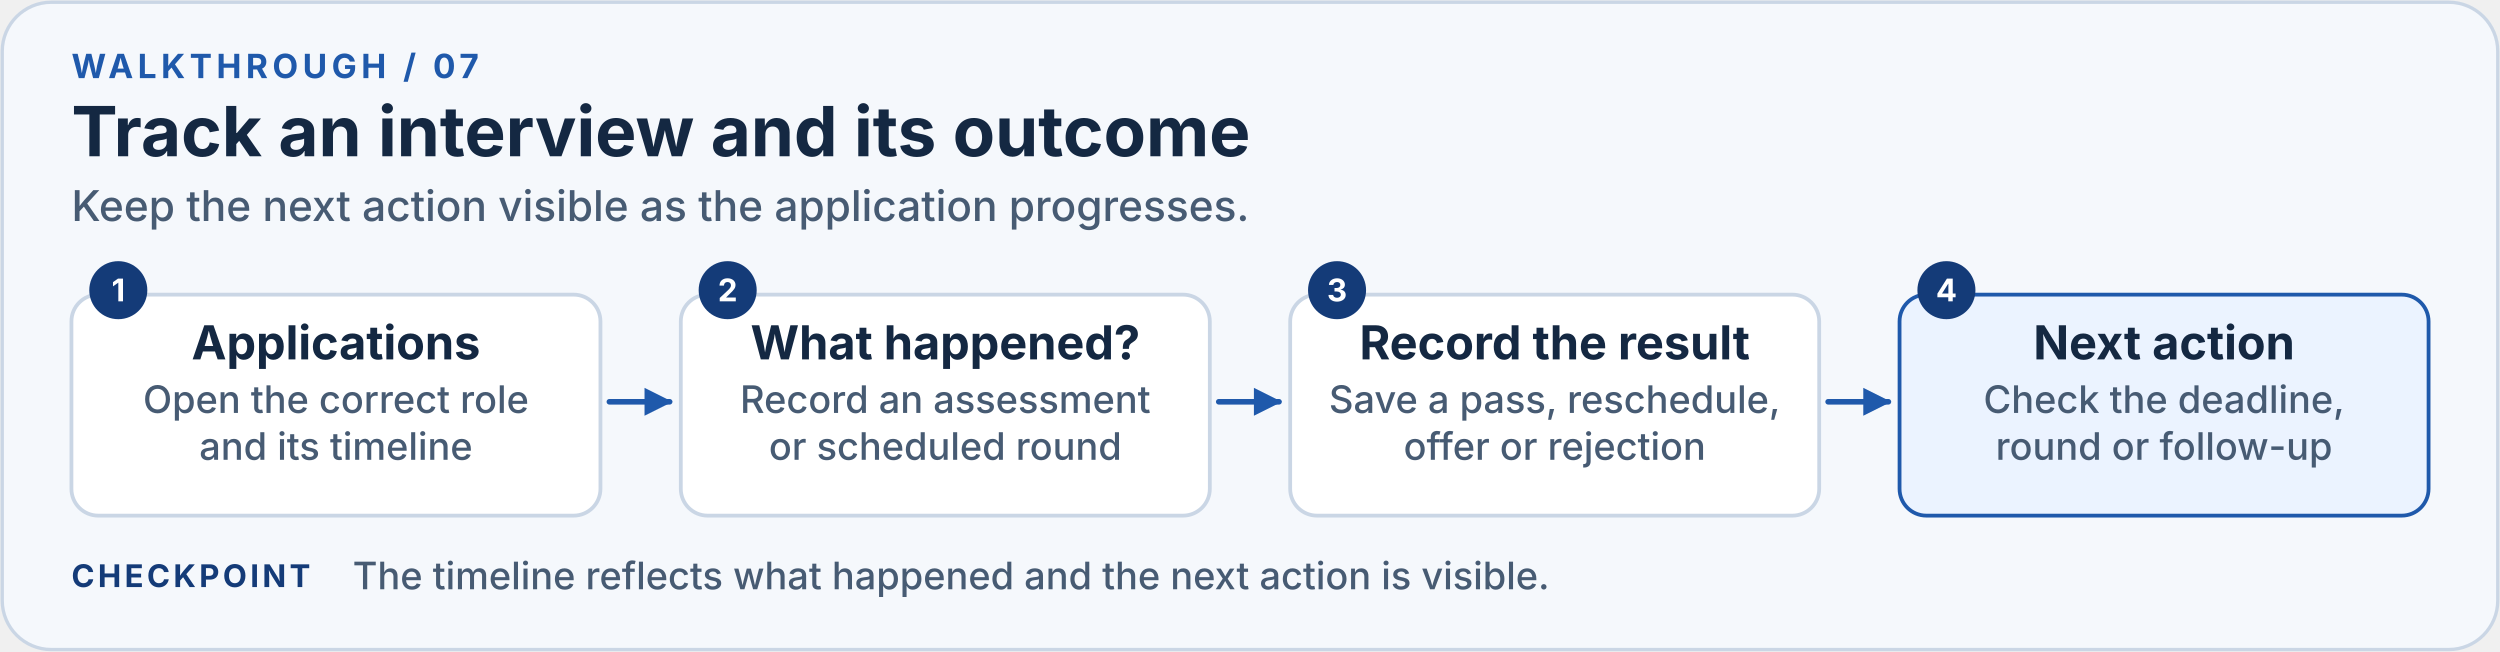
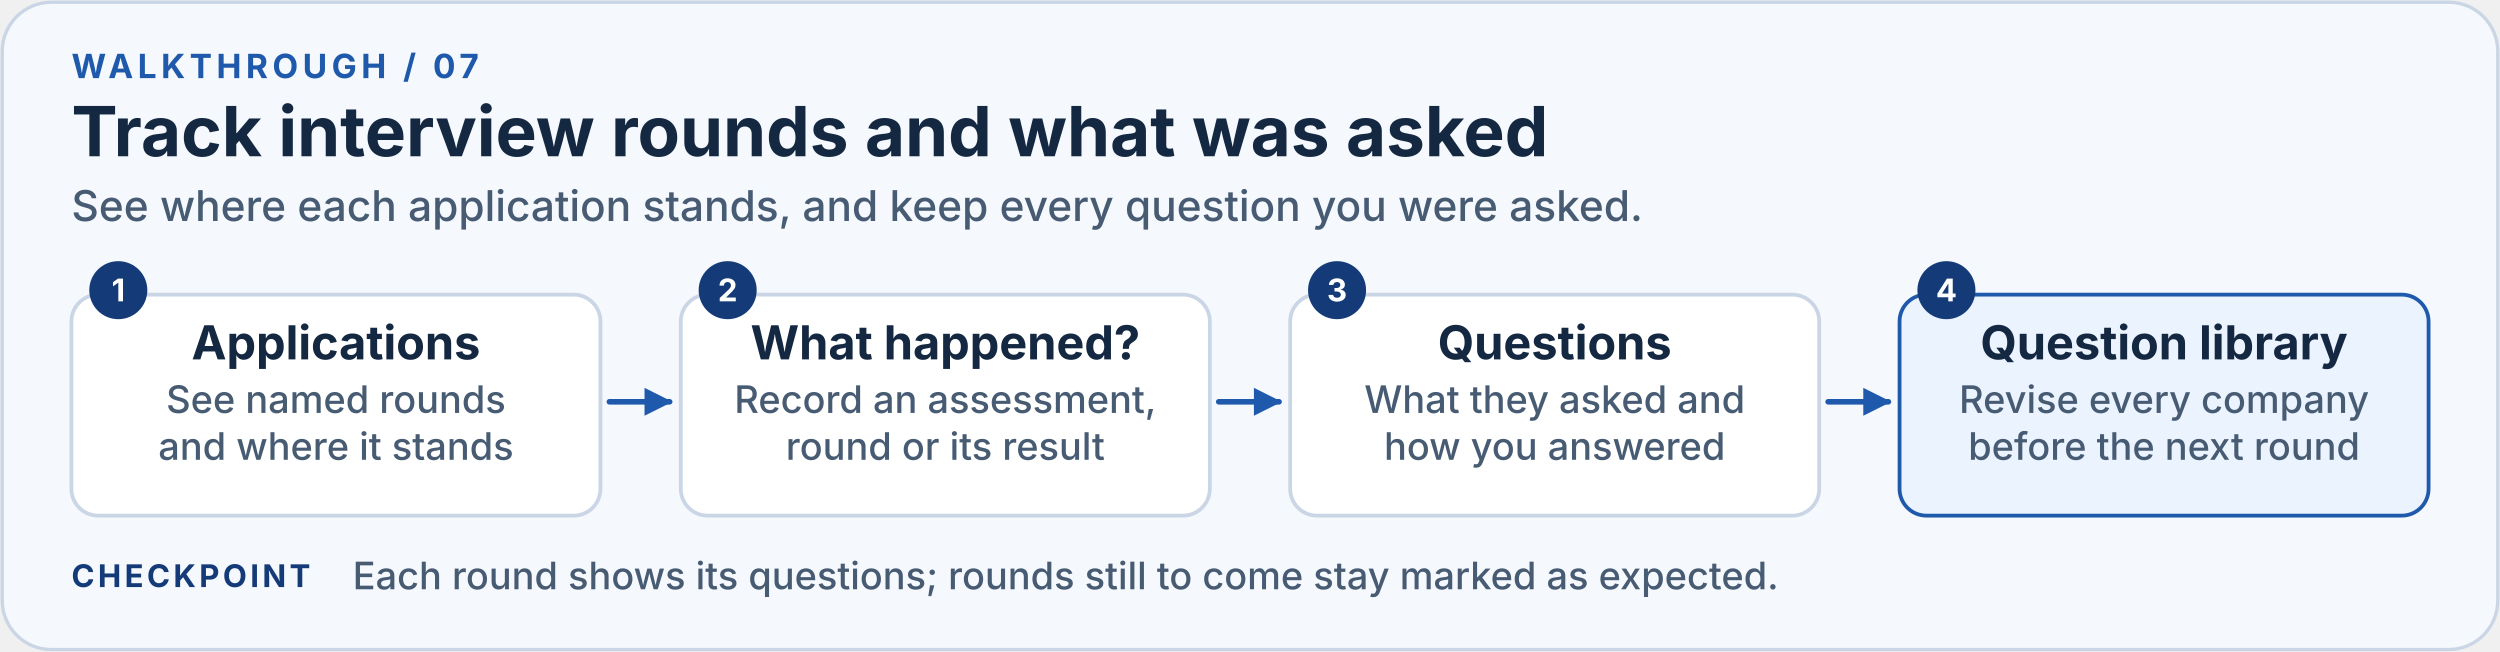
<svg xmlns="http://www.w3.org/2000/svg" viewBox="0 0 1120 292" role="img" aria-labelledby="title description">
  <defs>
    <marker id="filled" viewBox="0 0 10 10" refX="9" refY="5" markerWidth="5" markerHeight="5" orient="auto">
      <path d="M0 0 L10 5 L0 10 Z" fill="#1F59AB" />
    </marker>
    <marker id="open" viewBox="0 0 10 10" refX="9" refY="5" markerWidth="5" markerHeight="5" orient="auto">
      <path d="M1 1 L9 5 L1 9" fill="none" stroke="#1F59AB" stroke-width="1.7" />
    </marker>
  </defs>
  <g font-family="system-ui, -apple-system, Segoe UI, sans-serif">
    <rect x="1" y="1" width="1118" height="290" rx="22" fill="#F5F8FC" stroke="#CAD6E5" stroke-width="1.5" />
    <text x="32" y="35" fill="#1F59AB" font-size="15" font-weight="750" text-anchor="start" letter-spacing="2">WALKTHROUGH / 07</text>
-     <text x="32" y="70" fill="#142842" font-size="31" font-weight="750" text-anchor="start" letter-spacing="0">Track an interview and its outcome</text>
-     <text x="32" y="99" fill="#475B73" font-size="19" font-weight="500" text-anchor="start" letter-spacing="0">Keep the next action visible as the application progresses.</text>
+     <text x="32" y="70" fill="#142842" font-size="31" font-weight="750" text-anchor="start" letter-spacing="0">Track interview rounds and what was asked</text>
+     <text x="32" y="99" fill="#475B73" font-size="19" font-weight="500" text-anchor="start" letter-spacing="0">See where each application stands, and keep every question you were asked.</text>
    <rect x="32" y="132" width="237" height="99" rx="12" fill="#FFFFFF" stroke="#CAD6E5" stroke-width="1.7" />
    <text x="150.5" y="161" fill="#142842" font-size="21" font-weight="720" text-anchor="middle" letter-spacing="0">Applications</text>
-     <text x="150.5" y="185" fill="#475B73" font-size="17" font-weight="500" text-anchor="middle" letter-spacing="0">Open the correct role</text>
-     <text x="150.5" y="206" fill="#475B73" font-size="17" font-weight="500" text-anchor="middle" letter-spacing="0">and its timeline</text>
+     <text x="150.5" y="185" fill="#475B73" font-size="17" font-weight="500" text-anchor="middle" letter-spacing="0">See named rounds</text>
+     <text x="150.5" y="206" fill="#475B73" font-size="17" font-weight="500" text-anchor="middle" letter-spacing="0">and where it stands</text>
    <circle cx="53" cy="130" r="13" fill="#143B78" />
    <text x="53" y="135" fill="#FFFFFF" font-size="14" font-weight="700" text-anchor="middle" letter-spacing="0">1</text>
    <path d="M273 180 H300" fill="none" stroke="#1F59AB" stroke-width="2.5" stroke-linecap="round" stroke-linejoin="round" marker-end="url(#filled)" />
    <rect x="305" y="132" width="237" height="99" rx="12" fill="#FFFFFF" stroke="#CAD6E5" stroke-width="1.7" />
    <text x="423.5" y="161" fill="#142842" font-size="21" font-weight="720" text-anchor="middle" letter-spacing="0">What happened?</text>
-     <text x="423.5" y="185" fill="#475B73" font-size="17" font-weight="500" text-anchor="middle" letter-spacing="0">Record an assessment</text>
-     <text x="423.5" y="206" fill="#475B73" font-size="17" font-weight="500" text-anchor="middle" letter-spacing="0">or scheduled round</text>
+     <text x="423.5" y="185" fill="#475B73" font-size="17" font-weight="500" text-anchor="middle" letter-spacing="0">Record an assessment,</text>
+     <text x="423.5" y="206" fill="#475B73" font-size="17" font-weight="500" text-anchor="middle" letter-spacing="0">round or its result</text>
    <circle cx="326" cy="130" r="13" fill="#143B78" />
    <text x="326" y="135" fill="#FFFFFF" font-size="14" font-weight="700" text-anchor="middle" letter-spacing="0">2</text>
    <path d="M546 180 H573" fill="none" stroke="#1F59AB" stroke-width="2.5" stroke-linecap="round" stroke-linejoin="round" marker-end="url(#filled)" />
    <rect x="578" y="132" width="237" height="99" rx="12" fill="#FFFFFF" stroke="#CAD6E5" stroke-width="1.7" />
-     <text x="696.5" y="161" fill="#142842" font-size="21" font-weight="720" text-anchor="middle" letter-spacing="0">Record the result</text>
-     <text x="696.5" y="185" fill="#475B73" font-size="17" font-weight="500" text-anchor="middle" letter-spacing="0">Save a pass, reschedule,</text>
-     <text x="696.5" y="206" fill="#475B73" font-size="17" font-weight="500" text-anchor="middle" letter-spacing="0">offer or rejection</text>
+     <text x="696.5" y="161" fill="#142842" font-size="21" font-weight="720" text-anchor="middle" letter-spacing="0">Questions</text>
+     <text x="696.5" y="185" fill="#475B73" font-size="17" font-weight="500" text-anchor="middle" letter-spacing="0">What they asked and</text>
+     <text x="696.5" y="206" fill="#475B73" font-size="17" font-weight="500" text-anchor="middle" letter-spacing="0">how you answered</text>
    <circle cx="599" cy="130" r="13" fill="#143B78" />
    <text x="599" y="135" fill="#FFFFFF" font-size="14" font-weight="700" text-anchor="middle" letter-spacing="0">3</text>
    <path d="M819 180 H846" fill="none" stroke="#1F59AB" stroke-width="2.5" stroke-linecap="round" stroke-linejoin="round" marker-end="url(#filled)" />
    <rect x="851" y="132" width="237" height="99" rx="12" fill="#EBF3FF" stroke="#1F59AB" stroke-width="1.7" />
-     <text x="969.5" y="161" fill="#142842" font-size="21" font-weight="720" text-anchor="middle" letter-spacing="0">Next action</text>
-     <text x="969.5" y="185" fill="#475B73" font-size="17" font-weight="500" text-anchor="middle" letter-spacing="0">Check the deadline,</text>
-     <text x="969.5" y="206" fill="#475B73" font-size="17" font-weight="500" text-anchor="middle" letter-spacing="0">round or follow-up</text>
+     <text x="969.5" y="161" fill="#142842" font-size="21" font-weight="720" text-anchor="middle" letter-spacing="0">Question library</text>
+     <text x="969.5" y="185" fill="#475B73" font-size="17" font-weight="500" text-anchor="middle" letter-spacing="0">Revise every company</text>
+     <text x="969.5" y="206" fill="#475B73" font-size="17" font-weight="500" text-anchor="middle" letter-spacing="0">before the next round</text>
    <circle cx="872" cy="130" r="13" fill="#143B78" />
    <text x="872" y="135" fill="#FFFFFF" font-size="14" font-weight="700" text-anchor="middle" letter-spacing="0">4</text>
    <text x="32" y="263" fill="#143B78" font-size="14" font-weight="750" text-anchor="start" letter-spacing="1.5">CHECKPOINT</text>
-     <text x="158" y="264" fill="#475B73" font-size="17" font-weight="500" text-anchor="start" letter-spacing="0">The timeline reflects what happened and the next action is visible.</text>
+     <text x="158" y="264" fill="#475B73" font-size="17" font-weight="500" text-anchor="start" letter-spacing="0">Each round shows its questions; rounds still to come stay marked as expected.</text>
  </g>
</svg>
